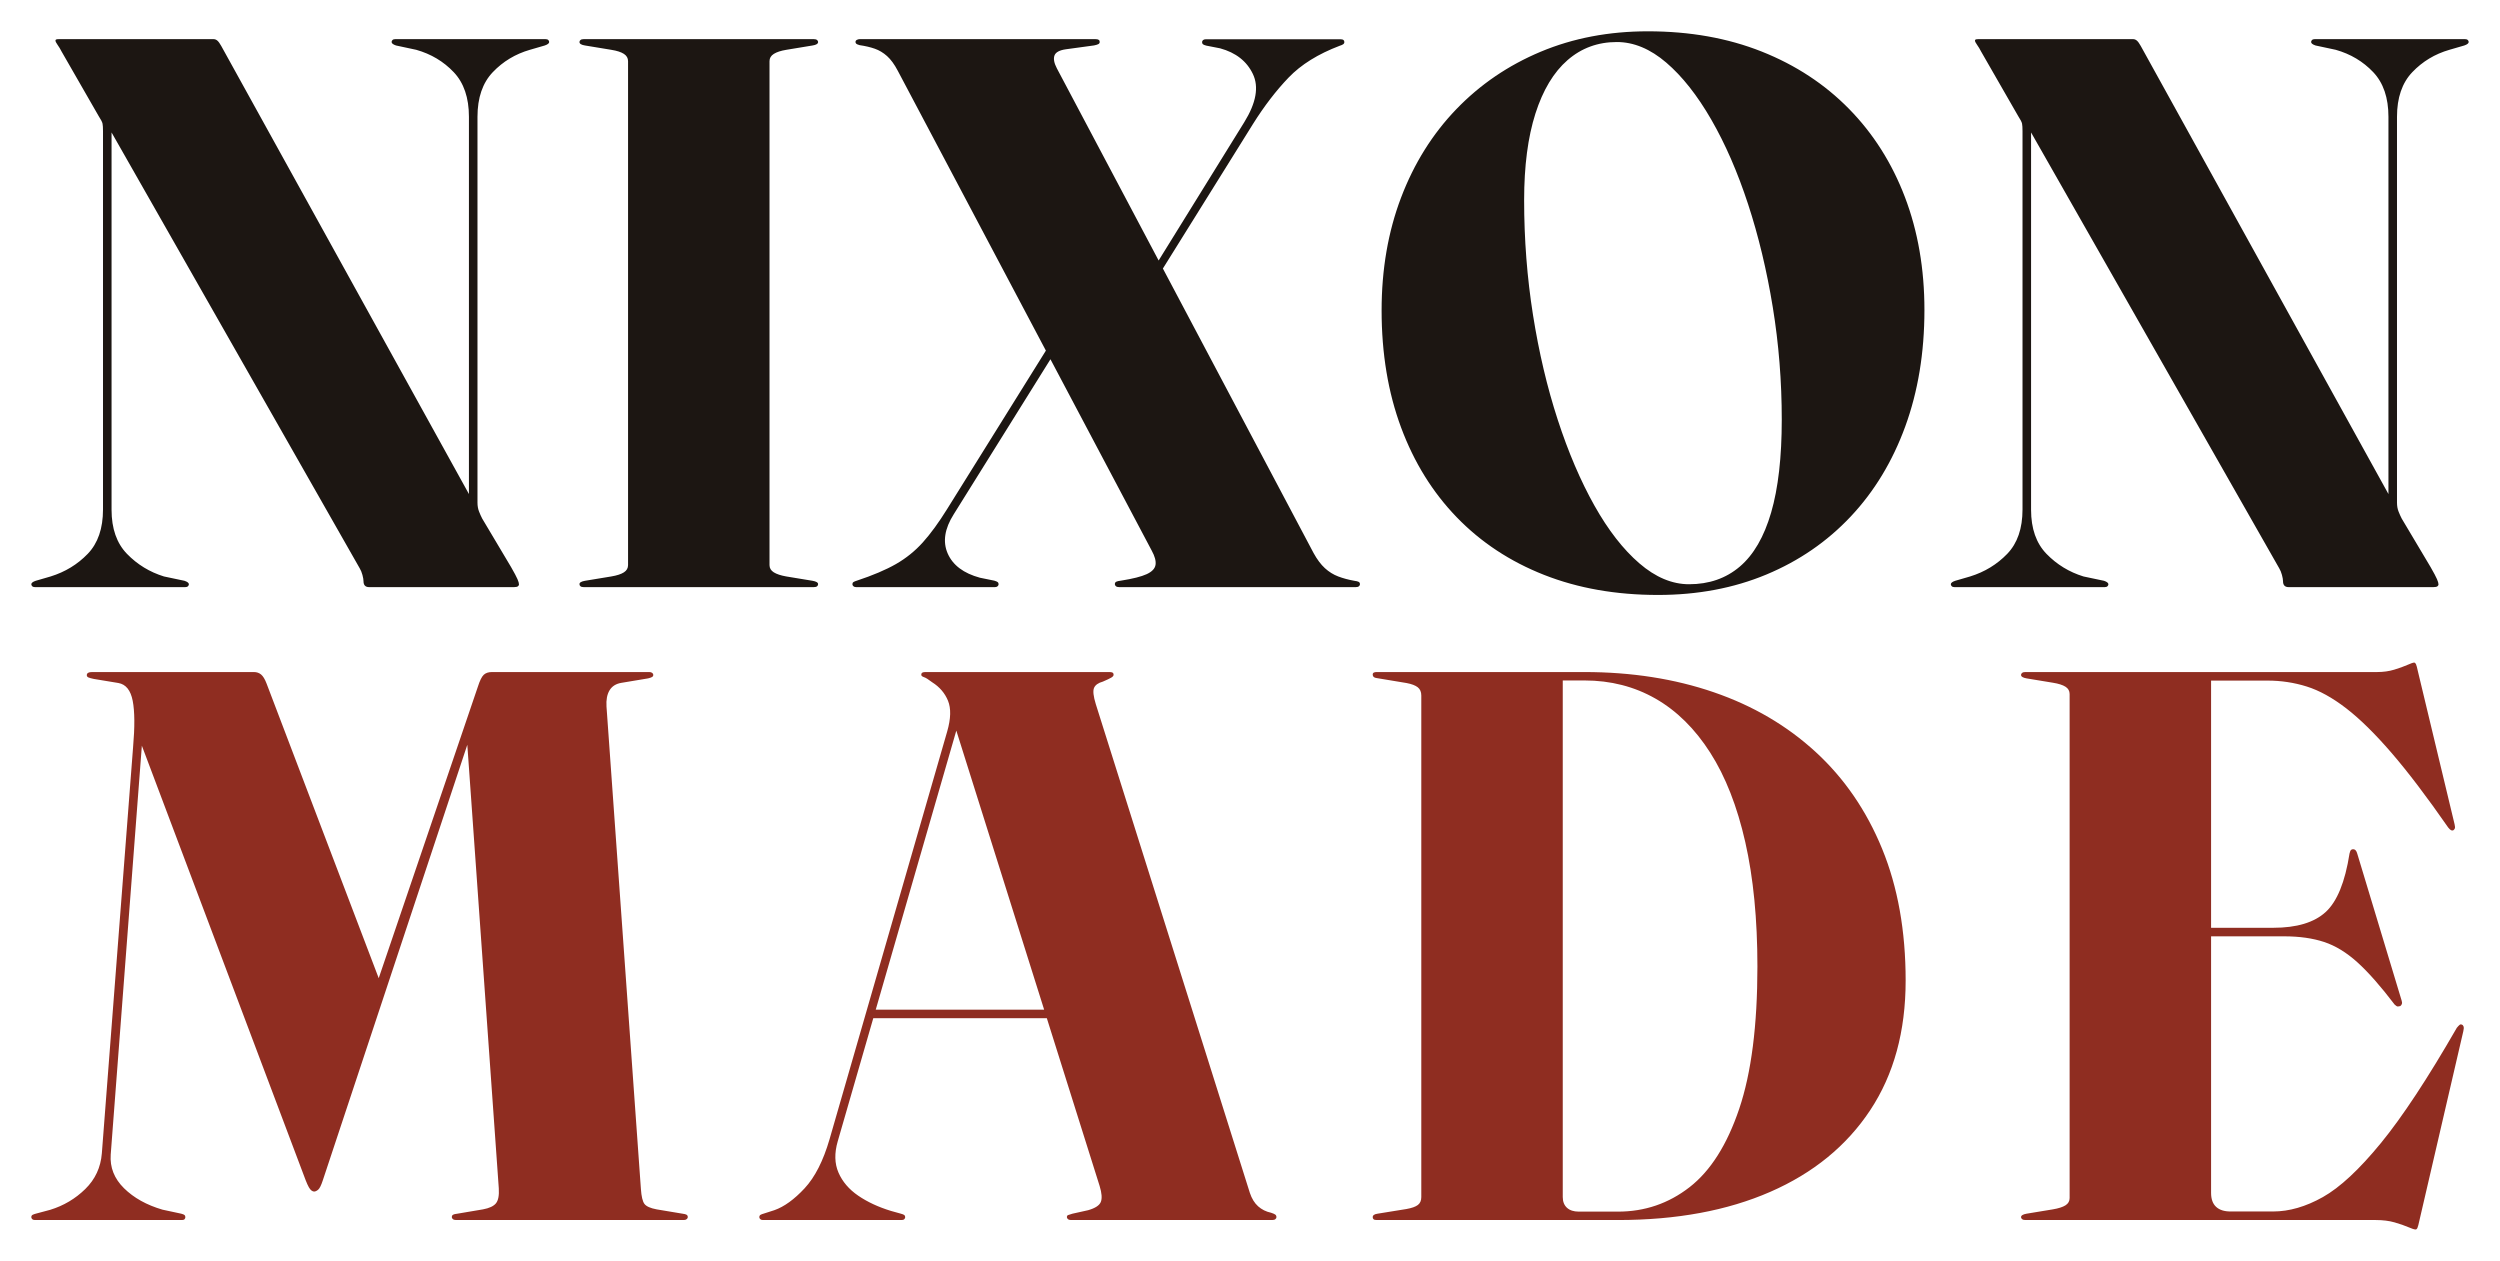
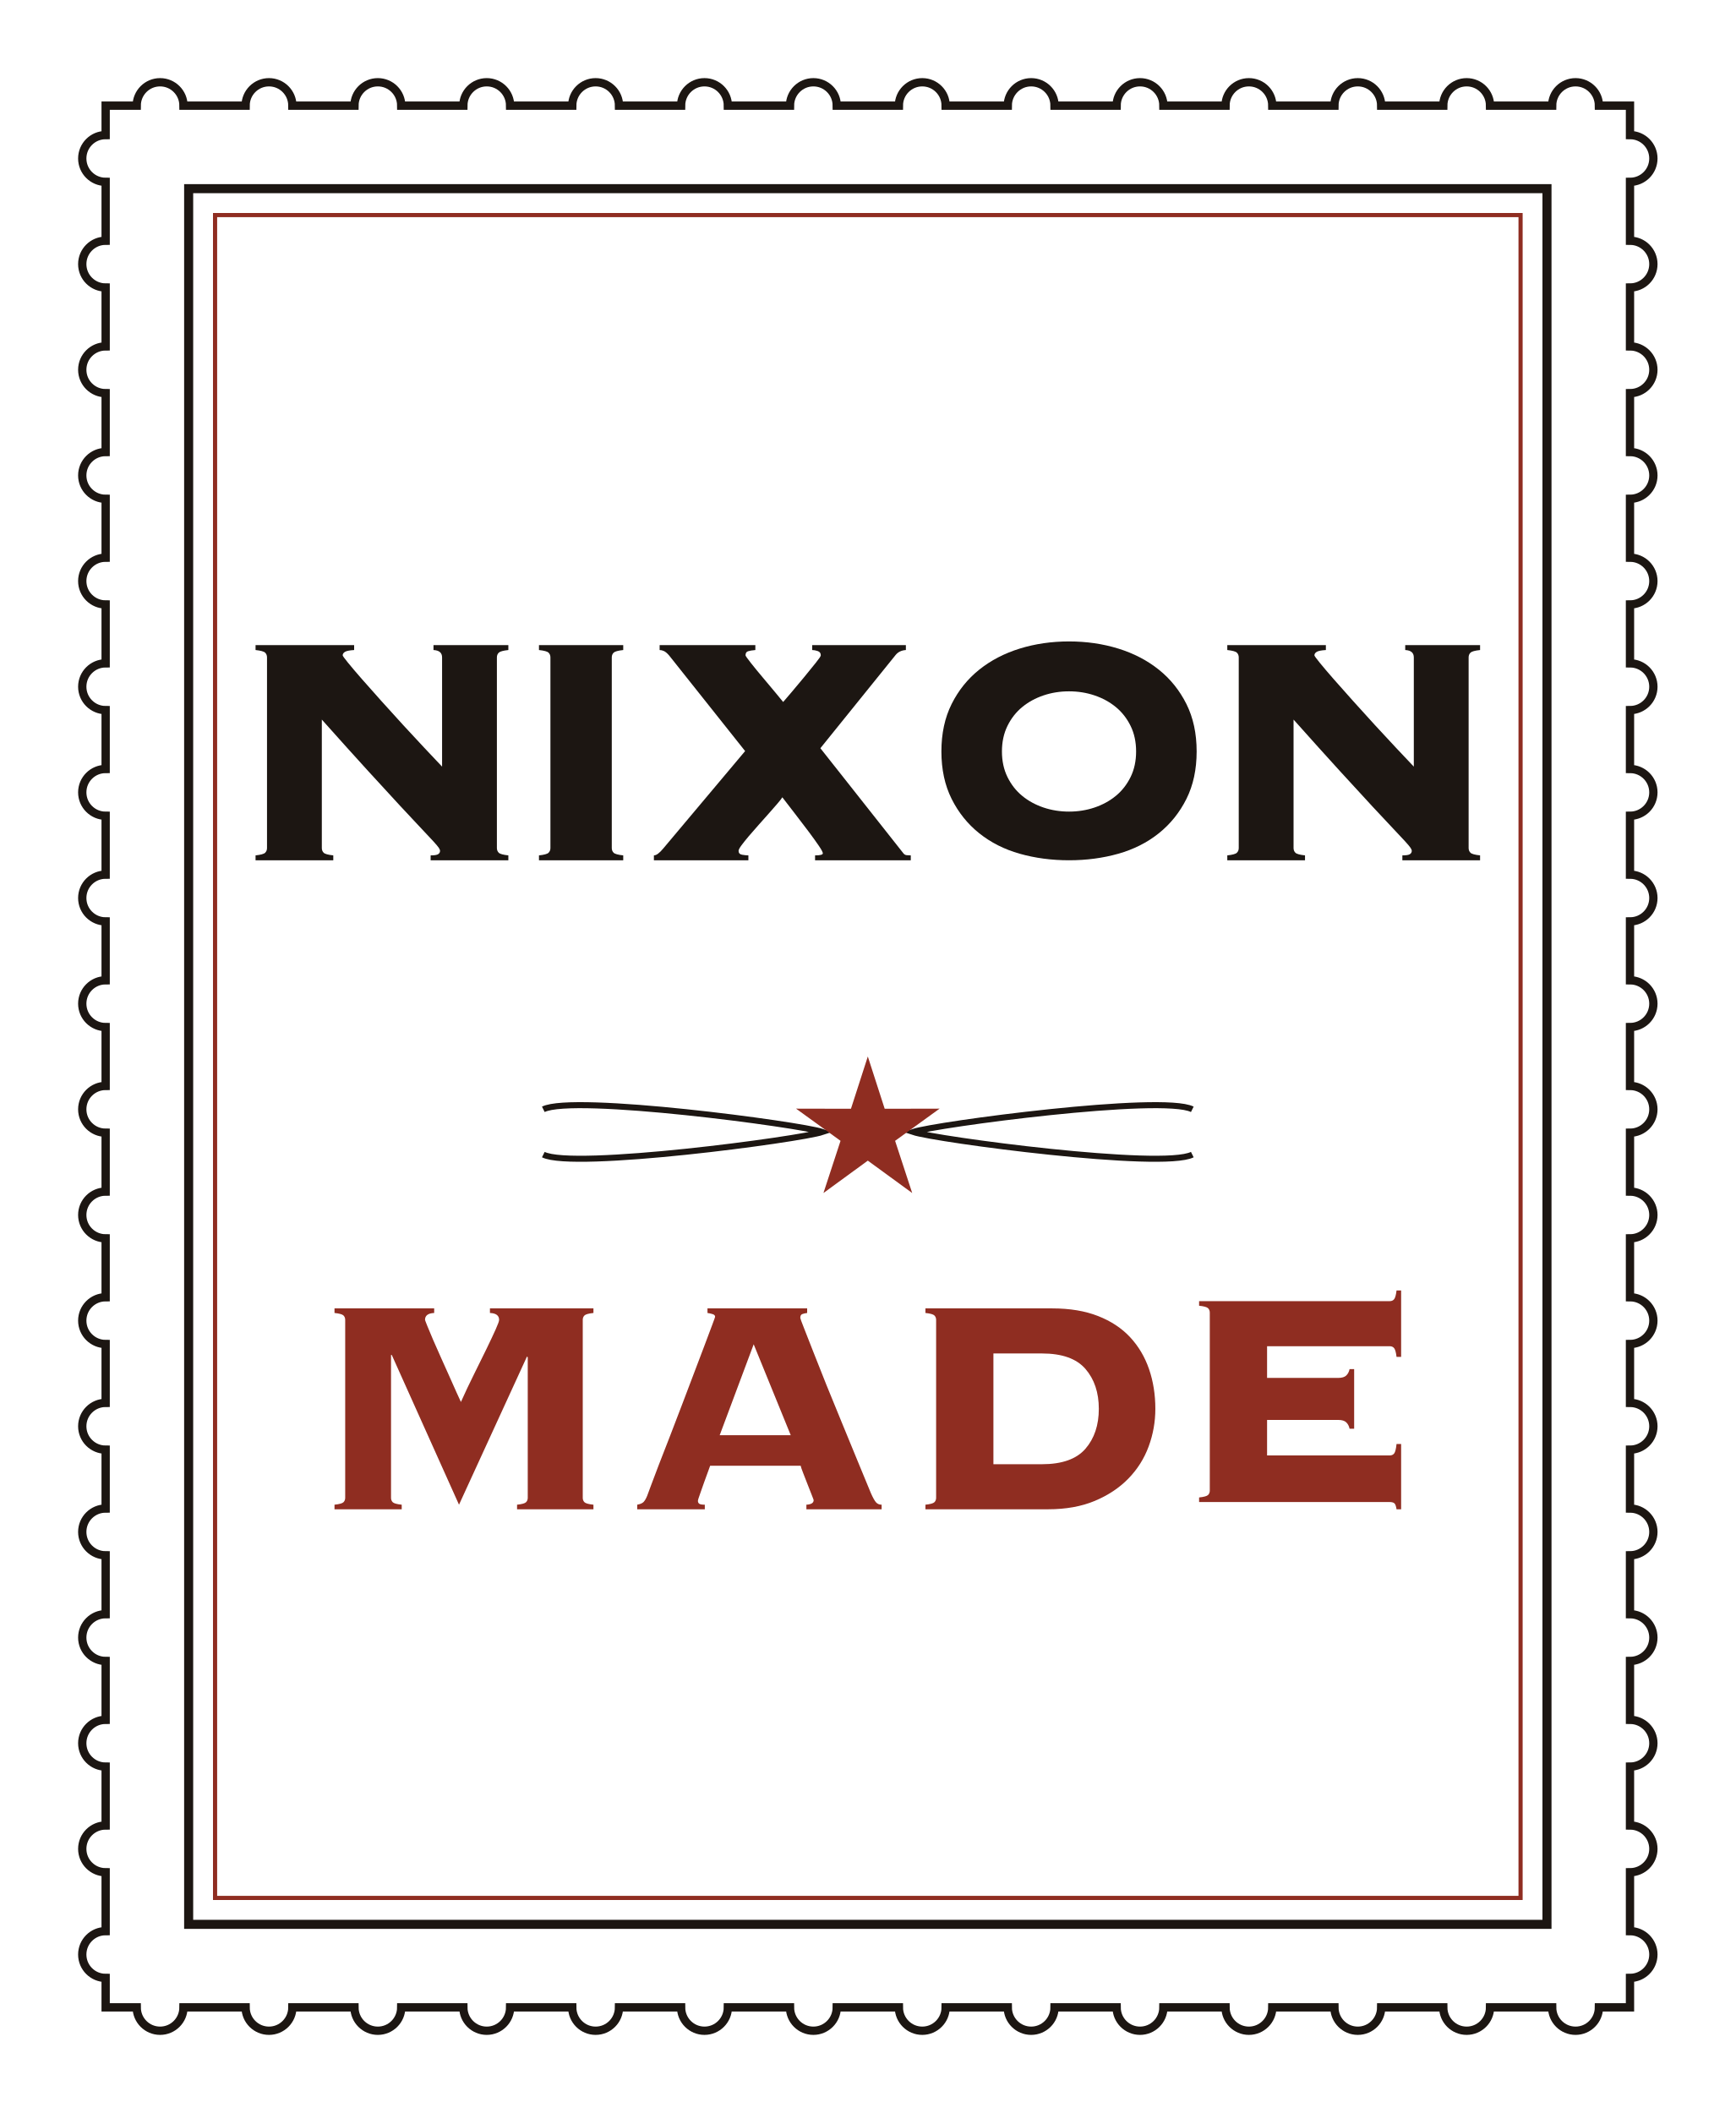
- <svg xmlns="http://www.w3.org/2000/svg" viewBox="0 0 6387.04 3221.12" fill="none" role="img" aria-label="Nixon Made">
-   <g transform="translate(59.56 1500.00)" fill="#1c1612">
-     <path d="M423 -7.28Q423 -4.64 420.68 -2.32Q418.36 0.0 413.72 0.0H29.72Q25.08 0.0 22.76 -2.32Q20.44 -4.64 20.44 -7.28Q20.44 -12.38 31.72 -16.2L69.719 -27.24Q125.539 -44.54 164.57 -85.03Q203.6 -125.521 203.6 -198.381V-1165.16Q203.6 -1178.06 202.42 -1184.099Q201.24 -1190.139 192.16 -1204.039L97.6 -1368.68Q93.14 -1377.6 87.63 -1385.25Q82.12 -1392.9 82.12 -1396.36Q82.12 -1398.36 84.03 -1399.18Q85.94 -1400.0 91.4 -1400.0H485.963Q491.503 -1400.0 495.913 -1396.1Q500.323 -1392.2 505.763 -1382.4L1155.961 -206.161L1138.48 -166.44V-1201.619Q1138.48 -1274.659 1099.59 -1315.65Q1060.7 -1356.64 1003.88 -1372.76L952.201 -1383.8Q940.921 -1387.62 940.921 -1392.72Q940.921 -1395.54 943.241 -1397.77Q945.561 -1400.0 950.201 -1400.0H1334.201Q1338.841 -1400.0 1341.161 -1397.77Q1343.481 -1395.54 1343.481 -1392.72Q1343.481 -1387.62 1332.201 -1383.8L1294.202 -1372.76Q1238.561 -1356.64 1199.441 -1315.65Q1160.321 -1274.659 1160.321 -1201.619V-215.801Q1160.321 -203.341 1164.231 -193.291Q1168.141 -183.241 1172.321 -175.241L1246.161 -51.16Q1258.541 -29.58 1262.451 -20.48Q1266.361 -11.38 1266.361 -6.92Q1266.361 -4.28 1263.631 -2.14Q1260.901 0.0 1253.441 0.0H883.478Q869.118 0.0 869.118 -15.28Q869.118 -21.1 866.388 -31.16Q863.658 -41.22 859.478 -48.04L174.08 -1251.84H225.44V-197.561Q225.44 -125.521 264.97 -84.85Q304.501 -44.18 359.321 -27.24L411.72 -16.2Q423 -12.38 423 -7.28Z M1906.402 -56.2Q1906.402 -44.593 1917.412 -37.756Q1928.422 -30.92 1949.162 -27.28L2016.322 -16.2Q2030.522 -13.74 2030.522 -7.641Q2030.522 -4.189 2027.862 -2.095Q2025.202 0.0 2019.602 0.0H1431.8Q1426.2 0.0 1423.54 -2.095Q1420.88 -4.189 1420.88 -7.641Q1420.88 -13.74 1435.08 -16.2L1502.24 -27.28Q1523.8 -30.92 1534.4 -37.756Q1545 -44.593 1545 -56.2V-1343.8Q1545 -1355.407 1534.4 -1362.334Q1523.8 -1369.26 1502.24 -1372.72L1435.08 -1383.8Q1420.88 -1385.963 1420.88 -1392.72Q1420.88 -1395.54 1423.54 -1397.77Q1426.2 -1400.0 1431.8 -1400.0H2019.602Q2025.202 -1400.0 2027.862 -1397.77Q2030.522 -1395.54 2030.522 -1392.72Q2030.522 -1385.963 2016.322 -1383.8L1949.162 -1372.72Q1928.422 -1369.26 1917.412 -1362.334Q1906.402 -1355.407 1906.402 -1343.8Z M3296.482 -86.92Q3309.922 -62.48 3325.361 -48.39Q3340.801 -34.3 3359.381 -27.25Q3377.961 -20.2 3400.321 -16.2Q3408.601 -15.2 3411.741 -13.38Q3414.881 -11.56 3414.881 -7.28Q3414.881 -4.46 3412.241 -2.23Q3409.601 0.0 3404.321 0.0H2799.599Q2794.139 0.0 2791.409 -2.32Q2788.679 -4.64 2788.679 -7.46Q2788.679 -11.92 2792.089 -13.74Q2795.499 -15.56 2804.319 -16.56Q2849.619 -23.74 2870.039 -33.15Q2890.459 -42.56 2892.629 -57.06Q2894.798 -71.56 2883.078 -92.92L2234.08 -1319.26Q2221.18 -1343.8 2206.74 -1356.71Q2192.3 -1369.62 2175.41 -1375.53Q2158.52 -1381.44 2136.72 -1384.62Q2130.08 -1386.44 2128.08 -1388.26Q2126.08 -1390.08 2126.08 -1392.72Q2126.08 -1396.36 2129.63 -1398.18Q2133.18 -1400.0 2136.64 -1400.0H2739.242Q2744.702 -1400.0 2747.342 -1398.27Q2749.982 -1396.54 2749.982 -1392.9Q2749.982 -1389.44 2746.932 -1387.53Q2743.882 -1385.62 2735.782 -1383.98L2663.943 -1374.16Q2639.043 -1370.7 2634.453 -1358.25Q2629.863 -1345.8 2640.583 -1325.26ZM2862.942 -736.2 2843.181 -741.84 3119.421 -1187.979Q3164.821 -1261.579 3141.391 -1310.82Q3117.961 -1360.06 3057.581 -1376.54L3022.281 -1383.44Q3016.001 -1385.08 3013.771 -1386.9Q3011.541 -1388.72 3011.541 -1392.36Q3011.541 -1395.18 3013.861 -1397.41Q3016.181 -1399.64 3020.641 -1399.64H3365.901Q3375.001 -1399.64 3375.001 -1392.54Q3375.001 -1389.08 3372.091 -1386.99Q3369.181 -1384.9 3363.181 -1383.08Q3280.461 -1351.68 3232.611 -1301.86Q3184.761 -1252.039 3141.541 -1183.159ZM2690.8 -729.86 2709.92 -719.66 2377.141 -186.28Q2341.961 -130.74 2361.661 -85.88Q2381.361 -41.02 2444.001 -24.0L2480.56 -16.56Q2486.84 -14.74 2489.25 -12.92Q2491.66 -11.1 2491.66 -7.46Q2491.66 -4.64 2489.25 -2.32Q2486.84 0.0 2482.38 0.0H2127.64Q2123.18 0.0 2120.68 -2.32Q2118.18 -4.64 2118.18 -7.46Q2118.18 -11.1 2120.91 -12.92Q2123.64 -14.74 2129.1 -16.38Q2190.76 -36.78 2229.51 -58.98Q2268.26 -81.18 2298.05 -114.28Q2327.84 -147.38 2360.3 -199.66Z M4150.44 -1420.0Q4311.14 -1420.0 4441.27 -1368.28Q4571.401 -1316.56 4664.421 -1221.75Q4757.441 -1126.94 4807.221 -996.26Q4857.001 -865.58 4857.001 -707.84Q4857.001 -544.84 4808.091 -410.7Q4759.181 -276.56 4668.721 -180.42Q4578.261 -84.28 4453.111 -32.14Q4327.961 20.0 4176.3 20.0Q4015.42 20.0 3885.2 -31.31Q3754.98 -82.62 3662.37 -178.25Q3569.76 -273.88 3519.98 -407.75Q3470.2 -541.62 3470.2 -706.92Q3470.2 -864.36 3519.93 -995.22Q3569.66 -1126.08 3660.94 -1220.9Q3752.22 -1315.72 3876.64 -1367.86Q4001.06 -1420.0 4150.44 -1420.0ZM4492.518 -427.838Q4492.518 -574.678 4469.528 -715.418Q4446.538 -856.158 4406.428 -978.549Q4366.318 -1100.939 4312.589 -1194.189Q4258.859 -1287.44 4197.469 -1340.03Q4136.079 -1392.62 4071.08 -1392.62Q3998.36 -1392.62 3945.201 -1346.37Q3892.042 -1300.12 3863.182 -1209.931Q3834.322 -1119.742 3834.322 -988.562Q3834.322 -838.442 3856.992 -695.152Q3879.662 -551.862 3920.182 -427.511Q3960.702 -303.161 4013.702 -208.681Q4066.702 -114.2 4128.681 -60.79Q4190.661 -7.38 4255.661 -7.38Q4332.3 -7.38 4385.279 -52.4Q4438.259 -97.419 4465.388 -190.569Q4492.518 -283.719 4492.518 -427.838Z M5327 -7.28Q5327 -4.64 5324.68 -2.32Q5322.36 0.0 5317.72 0.0H4933.72Q4929.08 0.0 4926.76 -2.32Q4924.44 -4.64 4924.44 -7.28Q4924.44 -12.38 4935.72 -16.2L4973.719 -27.24Q5029.539 -44.54 5068.57 -85.03Q5107.6 -125.521 5107.6 -198.381V-1165.16Q5107.6 -1178.06 5106.42 -1184.099Q5105.24 -1190.139 5096.16 -1204.039L5001.6 -1368.68Q4997.14 -1377.6 4991.63 -1385.25Q4986.12 -1392.9 4986.12 -1396.36Q4986.12 -1398.36 4988.03 -1399.18Q4989.94 -1400.0 4995.4 -1400.0H5389.963Q5395.503 -1400.0 5399.913 -1396.1Q5404.323 -1392.2 5409.763 -1382.4L6059.961 -206.161L6042.48 -166.44V-1201.619Q6042.48 -1274.659 6003.59 -1315.65Q5964.7 -1356.64 5907.88 -1372.76L5856.201 -1383.8Q5844.921 -1387.62 5844.921 -1392.72Q5844.921 -1395.54 5847.241 -1397.77Q5849.561 -1400.0 5854.201 -1400.0H6238.201Q6242.841 -1400.0 6245.161 -1397.77Q6247.481 -1395.54 6247.481 -1392.72Q6247.481 -1387.62 6236.201 -1383.8L6198.202 -1372.76Q6142.561 -1356.64 6103.441 -1315.65Q6064.321 -1274.659 6064.321 -1201.619V-215.801Q6064.321 -203.341 6068.231 -193.291Q6072.141 -183.241 6076.321 -175.241L6150.161 -51.16Q6162.541 -29.58 6166.451 -20.48Q6170.361 -11.38 6170.361 -6.92Q6170.361 -4.28 6167.631 -2.14Q6164.901 0.0 6157.441 0.0H5787.478Q5773.118 0.0 5773.118 -15.28Q5773.118 -21.1 5770.388 -31.16Q5767.658 -41.22 5763.478 -48.04L5078.08 -1251.84H5129.44V-197.561Q5129.44 -125.521 5168.97 -84.85Q5208.501 -44.18 5263.321 -27.24L5315.72 -16.2Q5327 -12.38 5327 -7.28Z" />
+ <svg xmlns="http://www.w3.org/2000/svg" viewBox="0 0 460 560" fill="none" role="img" aria-label="Nixon Made">
+   <path d="M 28.00 28.00 L 36.23 28.00 A 6.20 6.20 0 0 1 48.63 28.00 L 65.09 28.00 A 6.20 6.20 0 0 1 77.49 28.00 L 93.94 28.00 A 6.20 6.20 0 0 1 106.34 28.00 L 122.80 28.00 A 6.20 6.20 0 0 1 135.20 28.00 L 151.66 28.00 A 6.20 6.20 0 0 1 164.06 28.00 L 180.51 28.00 A 6.20 6.20 0 0 1 192.91 28.00 L 209.37 28.00 A 6.20 6.20 0 0 1 221.77 28.00 L 238.23 28.00 A 6.20 6.20 0 0 1 250.63 28.00 L 267.09 28.00 A 6.20 6.20 0 0 1 279.49 28.00 L 295.94 28.00 A 6.20 6.20 0 0 1 308.34 28.00 L 324.80 28.00 A 6.20 6.20 0 0 1 337.20 28.00 L 353.66 28.00 A 6.20 6.20 0 0 1 366.06 28.00 L 382.51 28.00 A 6.20 6.20 0 0 1 394.91 28.00 L 411.37 28.00 A 6.20 6.20 0 0 1 423.77 28.00 L 432.00 28.00 L 432.00 35.80 A 6.20 6.20 0 0 1 432.00 48.20 L 432.00 63.80 A 6.20 6.20 0 0 1 432.00 76.20 L 432.00 91.80 A 6.20 6.20 0 0 1 432.00 104.20 L 432.00 119.80 A 6.20 6.20 0 0 1 432.00 132.20 L 432.00 147.80 A 6.20 6.20 0 0 1 432.00 160.20 L 432.00 175.80 A 6.20 6.20 0 0 1 432.00 188.20 L 432.00 203.80 A 6.20 6.20 0 0 1 432.00 216.20 L 432.00 231.80 A 6.20 6.20 0 0 1 432.00 244.20 L 432.00 259.80 A 6.20 6.20 0 0 1 432.00 272.20 L 432.00 287.80 A 6.20 6.20 0 0 1 432.00 300.20 L 432.00 315.80 A 6.20 6.20 0 0 1 432.00 328.20 L 432.00 343.80 A 6.20 6.20 0 0 1 432.00 356.20 L 432.00 371.80 A 6.20 6.20 0 0 1 432.00 384.20 L 432.00 399.80 A 6.20 6.20 0 0 1 432.00 412.20 L 432.00 427.80 A 6.20 6.20 0 0 1 432.00 440.20 L 432.00 455.80 A 6.20 6.20 0 0 1 432.00 468.20 L 432.00 483.80 A 6.20 6.20 0 0 1 432.00 496.20 L 432.00 511.80 A 6.20 6.20 0 0 1 432.00 524.20 L 432.00 532.00 L 423.77 532.00 A 6.20 6.20 0 0 1 411.37 532.00 L 394.91 532.00 A 6.20 6.20 0 0 1 382.51 532.00 L 366.06 532.00 A 6.20 6.20 0 0 1 353.66 532.00 L 337.20 532.00 A 6.20 6.20 0 0 1 324.80 532.00 L 308.34 532.00 A 6.20 6.20 0 0 1 295.94 532.00 L 279.49 532.00 A 6.20 6.20 0 0 1 267.09 532.00 L 250.63 532.00 A 6.20 6.20 0 0 1 238.23 532.00 L 221.77 532.00 A 6.20 6.20 0 0 1 209.37 532.00 L 192.91 532.00 A 6.20 6.20 0 0 1 180.51 532.00 L 164.06 532.00 A 6.20 6.20 0 0 1 151.66 532.00 L 135.20 532.00 A 6.20 6.20 0 0 1 122.80 532.00 L 106.34 532.00 A 6.20 6.20 0 0 1 93.94 532.00 L 77.49 532.00 A 6.20 6.20 0 0 1 65.09 532.00 L 48.63 532.00 A 6.20 6.20 0 0 1 36.23 532.00 L 28.00 532.00 L 28.00 524.20 A 6.20 6.20 0 0 1 28.00 511.80 L 28.00 496.20 A 6.20 6.20 0 0 1 28.00 483.80 L 28.00 468.20 A 6.20 6.20 0 0 1 28.00 455.80 L 28.00 440.20 A 6.20 6.20 0 0 1 28.00 427.80 L 28.00 412.20 A 6.20 6.20 0 0 1 28.00 399.80 L 28.00 384.20 A 6.20 6.20 0 0 1 28.00 371.80 L 28.00 356.20 A 6.20 6.20 0 0 1 28.00 343.80 L 28.00 328.20 A 6.20 6.20 0 0 1 28.00 315.80 L 28.00 300.20 A 6.20 6.20 0 0 1 28.00 287.80 L 28.00 272.20 A 6.20 6.20 0 0 1 28.00 259.80 L 28.00 244.20 A 6.20 6.20 0 0 1 28.00 231.80 L 28.00 216.20 A 6.20 6.20 0 0 1 28.00 203.80 L 28.00 188.20 A 6.20 6.20 0 0 1 28.00 175.80 L 28.00 160.20 A 6.20 6.20 0 0 1 28.00 147.80 L 28.00 132.20 A 6.20 6.20 0 0 1 28.00 119.80 L 28.00 104.20 A 6.20 6.20 0 0 1 28.00 91.80 L 28.00 76.20 A 6.20 6.20 0 0 1 28.00 63.80 L 28.00 48.20 A 6.20 6.20 0 0 1 28.00 35.80 L 28.00 28.00 Z" fill="none" stroke="#1c1612" stroke-width="2.2" />
+   <rect x="50.00" y="50.00" width="360.00" height="460.00" fill="none" stroke="#1c1612" stroke-width="2.4" />
+   <rect x="57.00" y="57.00" width="346.00" height="446.00" fill="none" stroke="#8f2d21" stroke-width="1.1" />
+   <g transform="translate(58.95 228.00) scale(0.10841)" fill="#1c1612">
+     <path d="M109 -496Q109 -503 104.5 -507.5Q100 -512 81 -514V-526H322V-514Q305 -513 299.5 -509.5Q294 -506 294 -501Q294 -499 307.0 -483.0Q320 -467 341.0 -443.0Q362 -419 388.5 -389.5Q415 -360 442.0 -330.5Q469 -301 494.0 -274.5Q519 -248 537 -229V-496Q537 -513 516 -514V-526H699V-514Q680 -512 675.5 -507.5Q671 -503 671 -496V-30Q671 -23 675.5 -18.5Q680 -14 699 -12V0H509V-12Q523 -12 527.5 -15.0Q532 -18 532 -23Q532 -26 529.0 -30.5Q526 -35 516.0 -46.0Q506 -57 486.5 -77.5Q467 -98 435.0 -132.5Q403 -167 356.0 -218.5Q309 -270 243 -344V-30Q243 -23 247.5 -18.5Q252 -14 271 -12V0H81V-12Q100 -14 104.5 -18.5Q109 -23 109 -30Z" />
  </g>
-   <g transform="translate(103.46 3116.96)" fill="#8f2d21">
-     <path d="M869.221 -604.423 845.021 -561.823 1117.439 -1362.68Q1124.899 -1385.98 1132.409 -1392.99Q1139.919 -1400.0 1153.479 -1400.0H1555.482Q1560.122 -1400.0 1562.852 -1397.77Q1565.582 -1395.54 1565.582 -1392.72Q1565.582 -1389.26 1562.442 -1387.35Q1559.302 -1385.44 1552.202 -1383.8L1483.702 -1372.36Q1463.222 -1368.9 1453.802 -1353.29Q1444.382 -1337.68 1446.022 -1311.92L1533.922 -79.52Q1535.922 -50.3 1543.112 -41.02Q1550.302 -31.74 1573.962 -27.28L1640.302 -16.2Q1647.402 -15.38 1650.542 -13.56Q1653.682 -11.74 1653.682 -7.28Q1653.682 -4.64 1650.952 -2.32Q1648.222 0.0 1643.582 0.0H1061.779Q1056.319 0.0 1053.589 -2.32Q1050.859 -4.64 1050.859 -7.28Q1050.859 -11.74 1053.999 -13.56Q1057.139 -15.38 1065.06 -16.2L1130.579 -27.28Q1154.599 -31.74 1163.559 -42.66Q1172.519 -53.58 1170.879 -80.8L1088.259 -1244.759L1107.279 -1265L721.3 -101.519Q715.02 -82.219 709.33 -77.489Q703.64 -72.759 699 -72.759Q696.18 -72.759 692.63 -75.169Q689.08 -77.579 685.53 -83.859Q681.98 -90.139 677.52 -101.519L247.5 -1242.24L263.7 -1274.28L179.4 -167.181Q175.94 -118.12 213.42 -81.2Q250.9 -44.28 311.541 -26.52L359.62 -16.2Q365.9 -14.56 367.99 -12.74Q370.08 -10.92 370.08 -7.28Q370.08 -4.64 368.17 -2.32Q366.26 0.0 361.62 0.0H-14.18Q-18.82 0.0 -21.14 -2.32Q-23.46 -4.64 -23.46 -7.28Q-23.46 -11.74 -19.82 -13.47Q-16.18 -15.2 -12.18 -16.2L24.999 -26.16Q76.419 -42.0 114.439 -79.24Q152.46 -116.48 156.74 -170.461L236.48 -1207.259Q243.4 -1286.039 235.58 -1326.47Q227.76 -1366.9 199.1 -1372.0L136.46 -1382.36Q126.74 -1384.36 122.52 -1386.18Q118.3 -1388.0 118.3 -1392.0Q118.3 -1400.0 131.74 -1400.0H545.322Q555.962 -1400.0 563.562 -1393.72Q571.162 -1387.44 577.622 -1370.52Z M2122.607 -537.44H2616.847L2620.487 -515.6H2116.967ZM2209.148 -7.28Q2209.148 -4.64 2206.918 -2.32Q2204.688 0.0 2200.228 0.0H1845.387Q1841.107 0.0 1838.787 -2.32Q1836.467 -4.64 1836.467 -7.28Q1836.467 -11.74 1840.017 -13.56Q1843.567 -15.38 1847.027 -16.2L1874.947 -25.18Q1912.447 -38.38 1952.097 -80.99Q1991.747 -123.601 2015.767 -206.041L2316.487 -1248.379Q2330.507 -1297.279 2318.547 -1326.599Q2306.587 -1355.92 2277.967 -1373.96Q2264.127 -1384.62 2257.207 -1386.94Q2250.286 -1389.26 2250.286 -1392.72Q2250.286 -1397.18 2253.016 -1398.59Q2255.747 -1400.0 2261.207 -1400.0H2730.969Q2736.249 -1400.0 2738.889 -1398.59Q2741.529 -1397.18 2741.529 -1392.72Q2741.529 -1389.26 2735.519 -1385.71Q2729.509 -1382.16 2714.209 -1375.6Q2696.349 -1370.68 2691.579 -1359.44Q2686.809 -1348.2 2696.089 -1318.08L3089.649 -69.48Q3097.009 -47.4 3110.769 -35.08Q3124.529 -22.76 3143.769 -18.66Q3151.509 -16.2 3154.559 -13.97Q3157.609 -11.74 3157.609 -7.28Q3157.609 -4.64 3154.969 -2.32Q3152.329 0.0 3147.049 0.0H2632.806Q2627.706 0.0 2624.976 -2.32Q2622.246 -4.64 2622.246 -7.28Q2622.246 -11.74 2625.566 -12.74Q2628.886 -13.74 2636.446 -16.2L2676.566 -25.12Q2703.586 -32.86 2708.946 -46.27Q2714.306 -59.68 2705.846 -87.16L2335.607 -1263.559L2364.007 -1334.44L2036.787 -201.121Q2023.687 -155.901 2038.717 -121.181Q2053.748 -86.46 2089.028 -62.29Q2124.308 -38.12 2172.828 -23.28L2198.228 -16.2Q2204.508 -14.56 2206.828 -12.74Q2209.148 -10.92 2209.148 -7.28Z M3403.574 -7.28Q3403.574 -14.56 3415.954 -16.2L3489.574 -28.1Q3510.134 -31.74 3518.914 -38.47Q3527.694 -45.2 3527.694 -58.48V-1339.98Q3527.694 -1353.98 3518.594 -1361.12Q3509.494 -1368.26 3490.214 -1371.9L3413.674 -1384.62Q3403.574 -1385.8 3403.574 -1393.54Q3403.574 -1397.18 3406.304 -1398.59Q3409.034 -1400.0 3413.674 -1400.0H3944.156Q4124.696 -1400.0 4274.976 -1348.37Q4425.256 -1296.74 4535.086 -1195.92Q4644.916 -1095.1 4705.016 -948.44Q4765.116 -801.78 4765.116 -611.72Q4765.116 -417.56 4674.696 -280.81Q4584.276 -144.06 4419.326 -72.03Q4254.375 0.0 4030.195 0.0H3413.674Q3408.214 0.0 3405.894 -1.91Q3403.574 -3.82 3403.574 -7.28ZM4030.195 -21.48Q4132.774 -21.48 4213.114 -83.95Q4293.454 -146.42 4339.933 -284.17Q4386.413 -421.92 4386.413 -647.76Q4386.413 -828.62 4355.403 -965.54Q4324.393 -1102.46 4265.834 -1194.09Q4207.274 -1285.72 4126.034 -1332.12Q4044.795 -1378.52 3944.516 -1378.52H3889.097V-58.76Q3889.097 -41.12 3899.877 -31.3Q3910.657 -21.48 3930.217 -21.48Z M5488.843 -746.64H5704.242Q5794.122 -746.64 5838.072 -786.8Q5882.022 -826.961 5899.162 -936.401Q5900.802 -943.501 5902.943 -945.411Q5905.083 -947.321 5907.723 -947.321Q5916.003 -947.681 5919.003 -935.681L6032.163 -561.08Q6034.163 -555.44 6032.753 -551.8Q6031.343 -548.16 6028.523 -546.52Q6025.883 -545.7 6022.743 -545.56Q6019.603 -545.42 6014.323 -550.52Q5961.263 -620.38 5919.492 -658.22Q5877.722 -696.06 5834.052 -710.43Q5790.382 -724.8 5732.442 -724.8H5488.843ZM5059.921 -1392.72Q5059.921 -1395.54 5062.651 -1397.77Q5065.381 -1400.0 5070.841 -1400.0H5969.563Q5993.303 -1400.0 6013.223 -1406.04Q6033.143 -1412.08 6046.743 -1418.12Q6060.343 -1424.16 6064.163 -1424.16Q6066.983 -1424.16 6068.893 -1420.2Q6070.803 -1416.24 6073.803 -1401.96L6167.483 -1011.319Q6169.483 -1003.399 6168.073 -1000.259Q6166.663 -997.119 6163.843 -995.479Q6161.203 -994.659 6158.473 -995.979Q6155.743 -997.299 6151.283 -1002.759Q6069.702 -1120.139 6006.432 -1193.519Q5943.162 -1266.9 5890.551 -1307.43Q5837.941 -1347.96 5789.711 -1363.06Q5741.481 -1378.16 5689.801 -1378.16H5545.444V-69.32Q5545.444 -45.58 5558.264 -33.71Q5571.084 -21.84 5595.084 -21.84H5703.821Q5765.561 -21.84 5831.041 -58.65Q5896.521 -95.46 5979.182 -196.451Q6061.842 -297.441 6173.263 -491.122Q6177.723 -496.582 6180.453 -498.672Q6183.183 -500.762 6186.183 -499.122Q6189.183 -498.302 6190.503 -494.392Q6191.823 -490.482 6189.823 -482.202L6077.583 1.6Q6074.583 15.7 6072.673 19.93Q6070.763 24.16 6067.943 24.16Q6063.043 24.16 6049.173 18.12Q6035.303 12.08 6014.393 6.04Q5993.483 0.0 5966.143 0.0H5070.841Q5065.381 0.0 5062.651 -2.32Q5059.921 -4.64 5059.921 -7.28Q5059.921 -13.74 5074.121 -16.2L5141.281 -27.28Q5162.841 -30.92 5173.441 -37.56Q5184.041 -44.2 5184.041 -56.2V-1343.8Q5184.041 -1355.8 5173.441 -1362.53Q5162.841 -1369.26 5141.281 -1372.72L5074.121 -1383.8Q5059.921 -1386.26 5059.921 -1392.72Z" />
+   <g transform="translate(132.87 228.00) scale(0.10841)" fill="#1c1612">
+     <path d="M92 -12Q111 -14 115.5 -18.5Q120 -23 120 -30V-496Q120 -503 115.5 -507.5Q111 -512 92 -514V-526H298V-514Q279 -512 274.5 -507.5Q270 -503 270 -496V-30Q270 -23 274.5 -18.5Q279 -14 298 -12V0H92Z" />
+   </g>
+   <g transform="translate(168.21 228.00) scale(0.10841)" fill="#1c1612">
+     <path d="M47 -12Q56 -12 70 -29L270 -267L84 -501Q77 -509 71.5 -511.5Q66 -514 61 -514V-526H295V-514Q283 -513 277.0 -511.0Q271 -509 271 -501Q271 -499 284.0 -482.5Q297 -466 313.5 -446.5Q330 -427 344.5 -409.5Q359 -392 363 -387Q369 -394 384.0 -411.5Q399 -429 414.5 -448.0Q430 -467 442.5 -482.5Q455 -498 455 -501Q455 -509 447.5 -511.5Q440 -514 434 -514V-526H663V-514Q647 -513 638 -502L454 -274L657 -17Q660 -13 665.0 -12.5Q670 -12 675 -12V0H441V-12Q460 -12 460 -17Q460 -21 450.5 -35.0Q441 -49 426.5 -68.5Q412 -88 394.5 -110.5Q377 -133 361 -154Q358 -149 348.5 -138.0Q339 -127 327.5 -114.0Q316 -101 303.0 -86.5Q290 -72 279.0 -59.0Q268 -46 261.0 -36.5Q254 -27 254 -23Q254 -15 263.0 -13.5Q272 -12 278 -12V0H47Z" />
+   </g>
+   <g transform="translate(244.19 227.67) scale(0.10841)" fill="#1c1612">
+     <path d="M361 -532Q425 -532 481.5 -514.5Q538 -497 580.5 -463.0Q623 -429 648.0 -379.0Q673 -329 673 -263Q673 -197 648.0 -147.0Q623 -97 580.5 -63.0Q538 -29 481.5 -13.0Q425 3 361 3Q297 3 240.5 -13.0Q184 -29 141.5 -63.0Q99 -97 74.0 -147.0Q49 -197 49 -263Q49 -329 74.0 -379.0Q99 -429 141.5 -463.0Q184 -497 240.5 -514.5Q297 -532 361 -532ZM361 -410Q328 -410 298.5 -400.0Q269 -390 246.5 -371.5Q224 -353 210.5 -325.5Q197 -298 197 -263Q197 -228 210.5 -200.5Q224 -173 246.5 -154.5Q269 -136 298.5 -126.0Q328 -116 361 -116Q394 -116 423.5 -126.0Q453 -136 475.5 -154.5Q498 -173 511.5 -200.5Q525 -228 525 -263Q525 -298 511.5 -325.5Q498 -353 475.5 -371.5Q453 -390 423.5 -400.0Q394 -410 361 -410Z" />
+   </g>
+   <g transform="translate(316.49 228.00) scale(0.10841)" fill="#1c1612">
+     <path d="M109 -496Q109 -503 104.5 -507.5Q100 -512 81 -514V-526H322V-514Q305 -513 299.5 -509.5Q294 -506 294 -501Q294 -499 307.0 -483.0Q320 -467 341.0 -443.0Q362 -419 388.5 -389.5Q415 -360 442.0 -330.5Q469 -301 494.0 -274.5Q519 -248 537 -229V-496Q537 -513 516 -514V-526H699V-514Q680 -512 675.5 -507.5Q671 -503 671 -496V-30Q671 -23 675.5 -18.5Q680 -14 699 -12V0H509V-12Q523 -12 527.5 -15.0Q532 -18 532 -23Q532 -26 529.0 -30.5Q526 -35 516.0 -46.0Q506 -57 486.5 -77.5Q467 -98 435.0 -132.5Q403 -167 356.0 -218.5Q309 -270 243 -344V-30Q243 -23 247.5 -18.5Q252 -14 271 -12V0H81V-12Q100 -14 104.5 -18.5Q109 -23 109 -30Z" />
+   </g>
+   <path d="M 144.00 294.00 C 152.00 290.00, 212.00 298.00, 218.00 300.00 C 212.00 302.00, 152.00 310.00, 144.00 306.00" fill="none" stroke="#1c1612" stroke-width="1.6" />
+   <path d="M 316.00 294.00 C 308.00 290.00, 248.00 298.00, 242.00 300.00 C 248.00 302.00, 308.00 310.00, 316.00 306.00" fill="none" stroke="#1c1612" stroke-width="1.6" />
+   <path d="M 230.00 280.00 L 234.47 293.85 L 249.02 293.82 L 237.23 302.35 L 241.76 316.18 L 230.00 307.60 L 218.24 316.18 L 222.77 302.35 L 210.98 293.82 L 225.53 293.85 Z" fill="#8f2d21" />
+   <g transform="translate(80.86 400.00) scale(0.10122)" fill="#8f2d21">
+     <path d="M555 -12Q574 -14 578.5 -18.5Q583 -23 583 -30V-398L581 -400L403 -12L227 -404H225V-30Q225 -23 229.5 -18.5Q234 -14 253 -12V0H77V-12Q96 -14 100.5 -18.5Q105 -23 105 -30V-496Q105 -503 100.5 -507.5Q96 -512 77 -514V-526H338V-514Q314 -513 314 -496Q314 -495 320.0 -480.0Q326 -465 335.5 -443.0Q345 -421 356.5 -395.5Q368 -370 378.5 -346.5Q389 -323 397.0 -305.0Q405 -287 408 -281Q425 -319 443.0 -355.0Q461 -391 475.5 -421.0Q490 -451 499.0 -471.0Q508 -491 508 -496Q508 -513 484 -514V-526H755V-514Q736 -512 731.5 -507.5Q727 -503 727 -496V-30Q727 -23 731.5 -18.5Q736 -14 755 -12V0H555Z" />
+   </g>
+   <g transform="translate(164.73 400.00) scale(0.10122)" fill="#8f2d21">
+     <path d="M200 -22Q200 -17 203.5 -14.5Q207 -12 218 -12V0H41V-12Q52 -14 57.0 -18.5Q62 -23 67 -35Q69 -40 77.0 -62.0Q85 -84 98.0 -117.5Q111 -151 127.0 -192.0Q143 -233 159.0 -275.5Q175 -318 190.5 -358.5Q206 -399 218.0 -431.0Q230 -463 237.5 -483.0Q245 -503 245 -504Q245 -509 238.5 -511.0Q232 -513 225 -514V-526H486V-514Q478 -513 473.0 -511.0Q468 -509 468 -501Q468 -499 477.5 -475.0Q487 -451 502.0 -412.5Q517 -374 536.5 -325.5Q556 -277 577.0 -226.5Q598 -176 617.5 -128.0Q637 -80 653 -42Q661 -24 666.5 -18.0Q672 -12 681 -12V0H484V-12Q503 -13 503 -24Q503 -25 498.0 -37.5Q493 -50 487.0 -65.5Q481 -81 475.5 -95.0Q470 -109 469 -114H232Q222 -87 216.0 -70.0Q210 -53 206.5 -43.0Q203 -33 201.5 -28.5Q200 -24 200 -22ZM443 -194 346 -432 257 -194Z" />
+   </g>
+   <g transform="translate(237.07 400.00) scale(0.10122)" fill="#8f2d21">
+     <path d="M386 -118Q465 -118 500.0 -158.5Q535 -199 535 -263Q535 -327 500.0 -367.5Q465 -408 386 -408H259V-118ZM109 -496Q109 -503 104.5 -507.5Q100 -512 81 -514V-526H413Q482 -526 533.0 -506.0Q584 -486 617.0 -450.5Q650 -415 666.5 -367.0Q683 -319 683 -263Q683 -212 665.5 -164.5Q648 -117 612.5 -80.5Q577 -44 524.5 -22.0Q472 0 402 0H81V-12Q100 -14 104.5 -18.5Q109 -23 109 -30Z" />
+   </g>
+   <g transform="translate(309.60 398.08) scale(0.10122)" fill="#8f2d21">
+     <path d="M475 -192Q473 -202 466.5 -208.5Q460 -215 445 -215H259V-122H580Q588 -122 592.0 -127.5Q596 -133 598 -152H610V19H598Q596 6 592.0 3.0Q588 0 580 0H81V-12Q100 -14 104.5 -18.5Q109 -23 109 -30V-496Q109 -503 104.5 -507.5Q100 -512 81 -514V-526H580Q588 -526 592.0 -531.5Q596 -537 598 -554H610V-380H598Q596 -397 592.0 -402.5Q588 -408 580 -408H259V-325H445Q460 -325 466.5 -331.5Q473 -338 475 -348H487V-192Z" />
  </g>
</svg>
